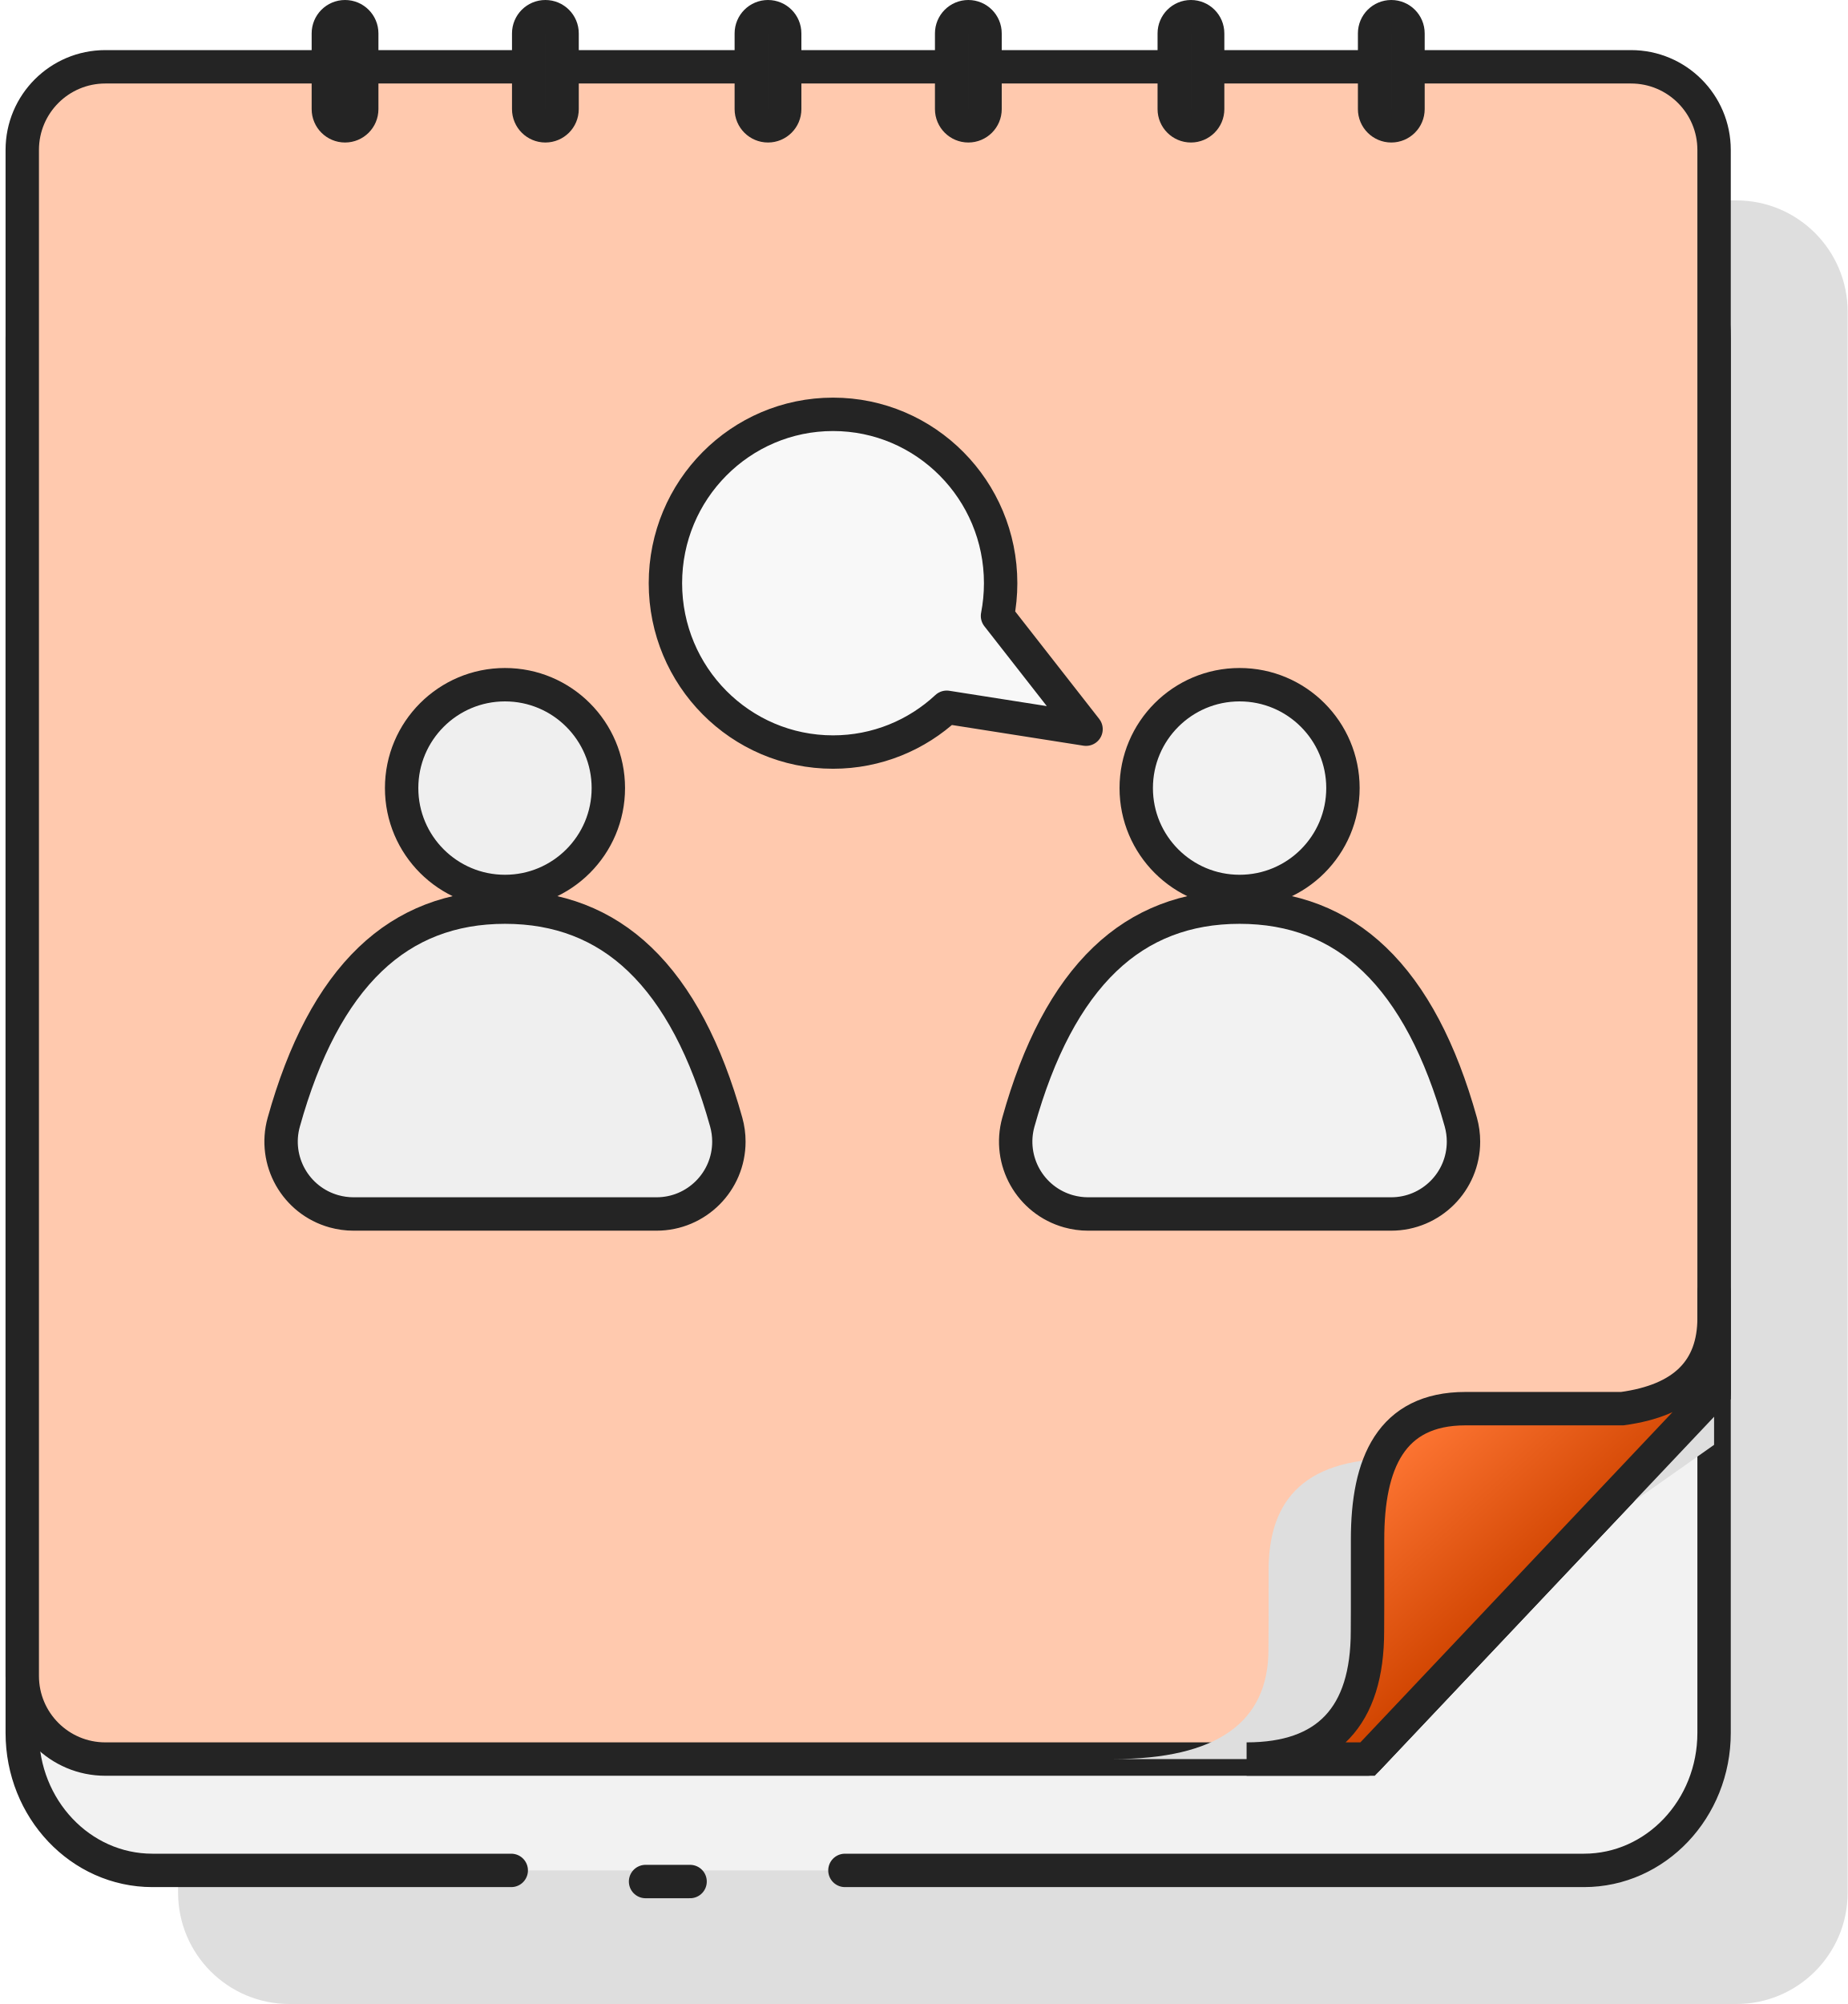
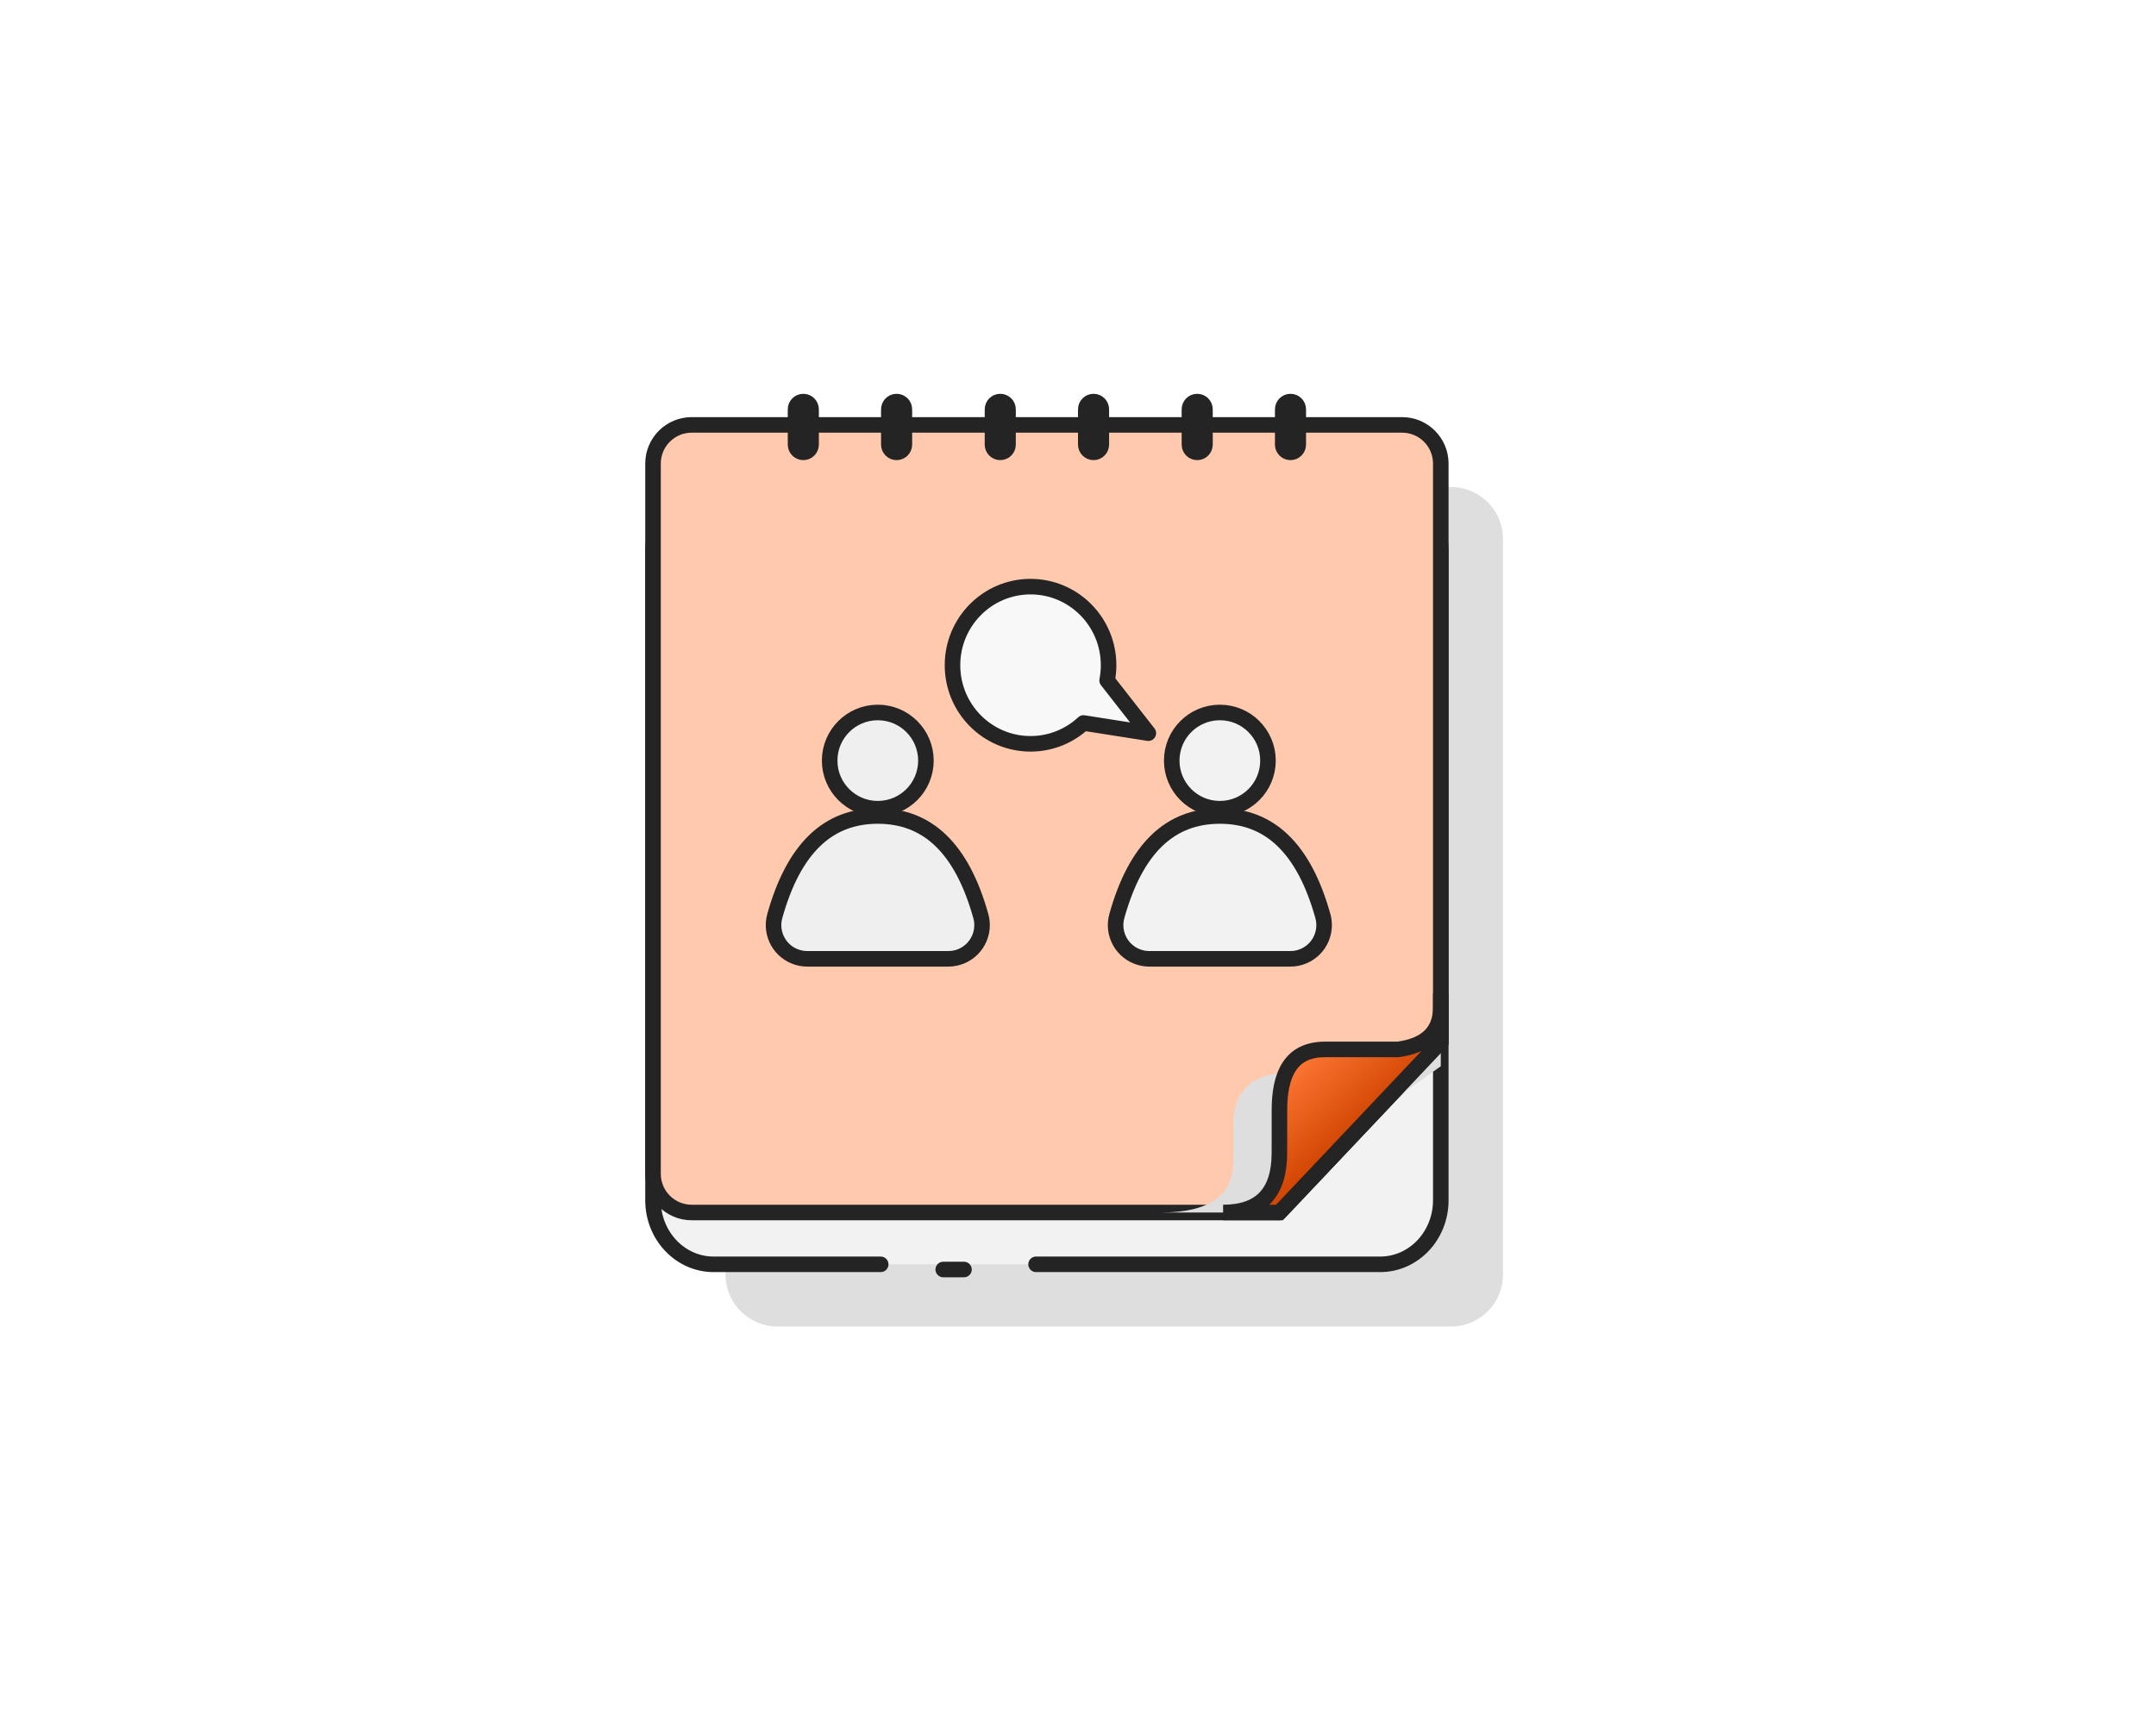
- <svg xmlns="http://www.w3.org/2000/svg" width="83px" height="90px" viewBox="0 0 83 90" version="1.1">
+ <svg xmlns="http://www.w3.org/2000/svg" width="208" height="166" viewBox="0 0 208 166">
  <defs>
-     <linearGradient x1="64.156%" y1="61.956%" x2="34.382%" y2="29.158%" id="linearGradient-1">
-       <stop stop-color="#D04400" offset="0%" />
-       <stop stop-color="#FF7735" offset="100%" />
+     <linearGradient id="icon_expresstermin-a" x1="64.156%" x2="34.382%" y1="61.956%" y2="29.158%">
+       <stop offset="0%" stop-color="#D04400" />
+       <stop offset="100%" stop-color="#FF7735" />
    </linearGradient>
  </defs>
-   <g id="01_Design" stroke="none" stroke-width="1" fill="none" fill-rule="evenodd">
-     <g id="03_Andere_dienstleistungen-Copy" transform="translate(-206, -688)">
-       <g id="termin_button_off" transform="translate(140, 646)">
-         <g id="icon_terminbuchung" transform="translate(67, 42)">
-           <rect id="Rectangle" fill="#DEDEDE" x="7" y="9" width="75" height="81" rx="5" />
-           <path d="M21.966,84 L5.846,84 C2.617,84 0,81.235 0,77.824 L0,15.176 C0,11.765 2.617,9 5.846,9 L70.154,9 C73.383,9 76,11.765 76,15.176 L76,77.824 C76,81.235 73.383,84 70.154,84 L41.607,84 L36.956,84 M30,84.5 L28,84.5" id="Shape" stroke="#242424" stroke-width="1.5" fill="#F2F2F2" stroke-linecap="round" stroke-linejoin="round" />
-           <path d="M3.733,3 L72.267,3 C74.329,3 76,4.671 76,6.733 L76,62.536 L76,62.536 L60.434,79 L3.733,79 C1.671,79 9.82563329e-15,77.329 0,75.267 L0,6.733 C-2.525054e-16,4.671 1.671,3 3.733,3 Z" id="Rectangle" stroke="#242424" stroke-width="1.5" fill="#FFC9AE" stroke-linejoin="round" />
-           <rect id="Rectangle-Copy-8" stroke="#242424" stroke-width="1.5" fill="#D8D8D8" x="32.75" y="0.75" width="1.5" height="4.9" rx="0.75" />
-           <rect id="Rectangle-Copy-11" stroke="#242424" stroke-width="1.5" fill="#D8D8D8" x="22.75" y="0.75" width="1.5" height="4.9" rx="0.75" />
-           <rect id="Rectangle-Copy-20" stroke="#242424" stroke-width="1.5" fill="#D8D8D8" x="13.75" y="0.75" width="1.5" height="4.9" rx="0.75" />
-           <rect id="Rectangle-Copy-9" stroke="#242424" stroke-width="1.5" fill="#D8D8D8" x="41.75" y="0.75" width="1.5" height="4.9" rx="0.75" />
-           <rect id="Rectangle-Copy-10" stroke="#242424" stroke-width="1.5" fill="#D8D8D8" x="51.75" y="0.75" width="1.5" height="4.9" rx="0.75" />
-           <rect id="Rectangle-Copy-14" stroke="#242424" stroke-width="1.5" fill="#D8D8D8" x="60.75" y="0.75" width="1.5" height="4.9" rx="0.75" />
-           <g id="Group-2" transform="translate(10, 30)" fill="#EFEFEF" stroke="#242424" stroke-width="1.5">
-             <circle id="Oval" cx="11.685" cy="5.393" r="4.643" />
-             <path d="M11.685,10.739 C14.083,10.739 16.103,11.515 17.739,13.082 C19.436,14.706 20.719,17.152 21.624,20.397 C21.703,20.681 21.743,20.975 21.743,21.27 C21.743,22.167 21.38,22.98 20.791,23.568 C20.203,24.156 19.391,24.52 18.493,24.52 L18.493,24.52 L4.877,24.52 C4.582,24.52 4.289,24.479 4.004,24.4 C3.14,24.159 2.455,23.59 2.046,22.866 C1.638,22.141 1.506,21.261 1.747,20.397 C2.652,17.152 3.935,14.706 5.631,13.082 C7.268,11.515 9.288,10.739 11.685,10.739 Z" id="Oval" />
-           </g>
-           <g id="Group-2-Copy" transform="translate(43, 30)" fill="#F2F2F2" stroke="#242424" stroke-width="1.5">
-             <circle id="Oval" cx="11.685" cy="5.393" r="4.643" />
-             <path d="M11.685,10.739 C14.083,10.739 16.103,11.515 17.739,13.082 C19.436,14.706 20.719,17.152 21.624,20.397 C21.703,20.681 21.743,20.975 21.743,21.27 C21.743,22.167 21.38,22.98 20.791,23.568 C20.203,24.156 19.391,24.52 18.493,24.52 L18.493,24.52 L4.877,24.52 C4.582,24.52 4.289,24.479 4.004,24.4 C3.14,24.159 2.455,23.59 2.046,22.866 C1.638,22.141 1.506,21.261 1.747,20.397 C2.652,17.152 3.935,14.706 5.631,13.082 C7.268,11.515 9.288,10.739 11.685,10.739 Z" id="Oval" />
-           </g>
-           <path d="M37.833,17.25 C39.927,17.25 41.822,18.092 43.193,19.453 C44.567,20.816 45.417,22.7 45.417,24.78 C45.417,26.859 44.567,28.743 43.193,30.106 C41.822,31.467 39.927,32.309 37.833,32.309 C37.331,32.309 36.839,32.26 36.364,32.168 L36.364,32.168 L31.277,36.145 L32.261,29.887 C31.013,28.545 30.25,26.75 30.25,24.78 C30.25,22.7 31.099,20.816 32.473,19.453 C33.845,18.092 35.74,17.25 37.833,17.25 Z" id="Combined-Shape" stroke="#242424" stroke-width="1.5" fill="#F8F8F8" stroke-linejoin="round" transform="translate(37.83333, 26.19142) rotate(-90) translate(-37.83333, -26.19142) " />
-           <path d="M76,64.888 L55.987,79 L49,79 C53.657,79 55.984,77.359 55.981,74.078 C55.98,73.603 55.993,73.498 55.987,70.56 C55.98,67.622 57.331,65.511 61.64,65.511 C64.799,65.511 67.817,65.511 70.695,65.511 C74.232,65.193 76,64.029 76,62.021 C76,60.012 76,60.968 76,64.888 Z" id="Path-4" fill="#DEDEDE" style="mix-blend-mode: normal;" />
-           <path d="M76,62.536 L60.434,79 L55,79 C58.622,79 60.432,77.086 60.429,73.257 C60.429,72.703 60.439,72.582 60.434,69.153 C60.429,65.725 61.479,63.263 64.831,63.263 C67.288,63.263 69.635,63.263 71.874,63.263 C74.625,62.891 76,61.534 76,59.191 C76,56.848 76,57.963 76,62.536 Z" id="Path-4" stroke="#242424" stroke-width="1.5" fill="url(#linearGradient-1)" />
-         </g>
-       </g>
+   <g fill="none" fill-rule="evenodd" transform="translate(63 38)">
+     <rect width="75" height="81" x="7" y="9" fill="#DEDEDE" rx="5" />
+     <path fill="#F2F2F2" stroke="#242424" stroke-linecap="round" stroke-linejoin="round" stroke-width="1.5" d="M21.966,84 L5.846,84 C2.617,84 0,81.235 0,77.824 L0,15.176 C0,11.765 2.617,9 5.846,9 L70.154,9 C73.383,9 76,11.765 76,15.176 L76,77.824 C76,81.235 73.383,84 70.154,84 L41.607,84 L36.956,84 M30,84.5 L28,84.5" />
+     <path fill="#FFC9AE" stroke="#242424" stroke-linejoin="round" stroke-width="1.5" d="M3.733,3 L72.267,3 C74.329,3 76,4.671 76,6.733 L76,62.536 L76,62.536 L60.434,79 L3.733,79 C1.671,79 2.02886224e-15,77.329 0,75.267 L0,6.733 C-2.525054e-16,4.671 1.671,3 3.733,3 Z" />
+     <rect width="1.5" height="4.9" x="32.75" y=".75" fill="#D8D8D8" stroke="#242424" stroke-width="1.5" rx=".75" />
+     <rect width="1.5" height="4.9" x="22.75" y=".75" fill="#D8D8D8" stroke="#242424" stroke-width="1.5" rx=".75" />
+     <rect width="1.5" height="4.9" x="13.75" y=".75" fill="#D8D8D8" stroke="#242424" stroke-width="1.5" rx=".75" />
+     <rect width="1.5" height="4.9" x="41.75" y=".75" fill="#D8D8D8" stroke="#242424" stroke-width="1.5" rx=".75" />
+     <rect width="1.5" height="4.9" x="51.75" y=".75" fill="#D8D8D8" stroke="#242424" stroke-width="1.5" rx=".75" />
+     <rect width="1.5" height="4.9" x="60.75" y=".75" fill="#D8D8D8" stroke="#242424" stroke-width="1.5" rx=".75" />
+     <g fill="#EFEFEF" stroke="#242424" stroke-width="1.5" transform="translate(10 30)">
+       <circle cx="11.685" cy="5.393" r="4.643" />
+       <path d="M11.685,10.739 C9.288,10.739 7.268,11.515 5.631,13.082 C3.935,14.706 2.652,17.152 1.747,20.397 C1.506,21.261 1.638,22.141 2.046,22.866 C2.455,23.59 3.14,24.159 4.004,24.4 C4.289,24.479 4.582,24.52 4.877,24.52 L18.493,24.52 C19.391,24.52 20.203,24.156 20.791,23.568 C21.38,22.98 21.743,22.167 21.743,21.27 C21.743,20.975 21.703,20.681 21.624,20.397 C20.719,17.152 19.436,14.706 17.739,13.082 C16.103,11.515 14.083,10.739 11.685,10.739 Z" />
    </g>
+     <g fill="#F2F2F2" stroke="#242424" stroke-width="1.5" transform="translate(43 30)">
+       <circle cx="11.685" cy="5.393" r="4.643" />
+       <path d="M11.685,10.739 C9.288,10.739 7.268,11.515 5.631,13.082 C3.935,14.706 2.652,17.152 1.747,20.397 C1.506,21.261 1.638,22.141 2.046,22.866 C2.455,23.59 3.14,24.159 4.004,24.4 C4.289,24.479 4.582,24.52 4.877,24.52 L18.493,24.52 C19.391,24.52 20.203,24.156 20.791,23.568 C21.38,22.98 21.743,22.167 21.743,21.27 C21.743,20.975 21.703,20.681 21.624,20.397 C20.719,17.152 19.436,14.706 17.739,13.082 C16.103,11.515 14.083,10.739 11.685,10.739 Z" />
+     </g>
+     <path fill="#F8F8F8" stroke="#242424" stroke-linejoin="round" stroke-width="1.5" d="M37.833,17.25 C35.74,17.25 33.845,18.092 32.473,19.453 C31.099,20.816 30.25,22.7 30.25,24.78 C30.25,26.75 31.013,28.545 32.261,29.887 L31.277,36.145 L36.364,32.168 C36.839,32.26 37.331,32.309 37.833,32.309 C39.927,32.309 41.822,31.467 43.193,30.106 C44.567,28.743 45.417,26.859 45.417,24.78 C45.417,22.7 44.567,20.816 43.193,19.453 C41.822,18.092 39.927,17.25 37.833,17.25 Z" transform="rotate(-90 37.833 26.191)" />
+     <path fill="#DEDEDE" d="M76,64.888 L55.987,79 L49,79 C53.657,79 55.984,77.359 55.981,74.078 C55.98,73.603 55.993,73.498 55.987,70.56 C55.98,67.622 57.331,65.511 61.64,65.511 C64.799,65.511 67.817,65.511 70.695,65.511 C74.232,65.193 76,64.029 76,62.021 C76,60.012 76,60.968 76,64.888 Z" style="mix-blend-mode:normal" />
+     <path fill="url(#icon_expresstermin-a)" stroke="#242424" stroke-width="1.5" d="M76,62.536 L60.434,79 L55,79 C58.622,79 60.432,77.086 60.429,73.257 C60.429,72.703 60.439,72.582 60.434,69.153 C60.429,65.725 61.479,63.263 64.831,63.263 C67.288,63.263 69.635,63.263 71.874,63.263 C74.625,62.891 76,61.534 76,59.191 C76,56.848 76,57.963 76,62.536 Z" />
  </g>
</svg>
